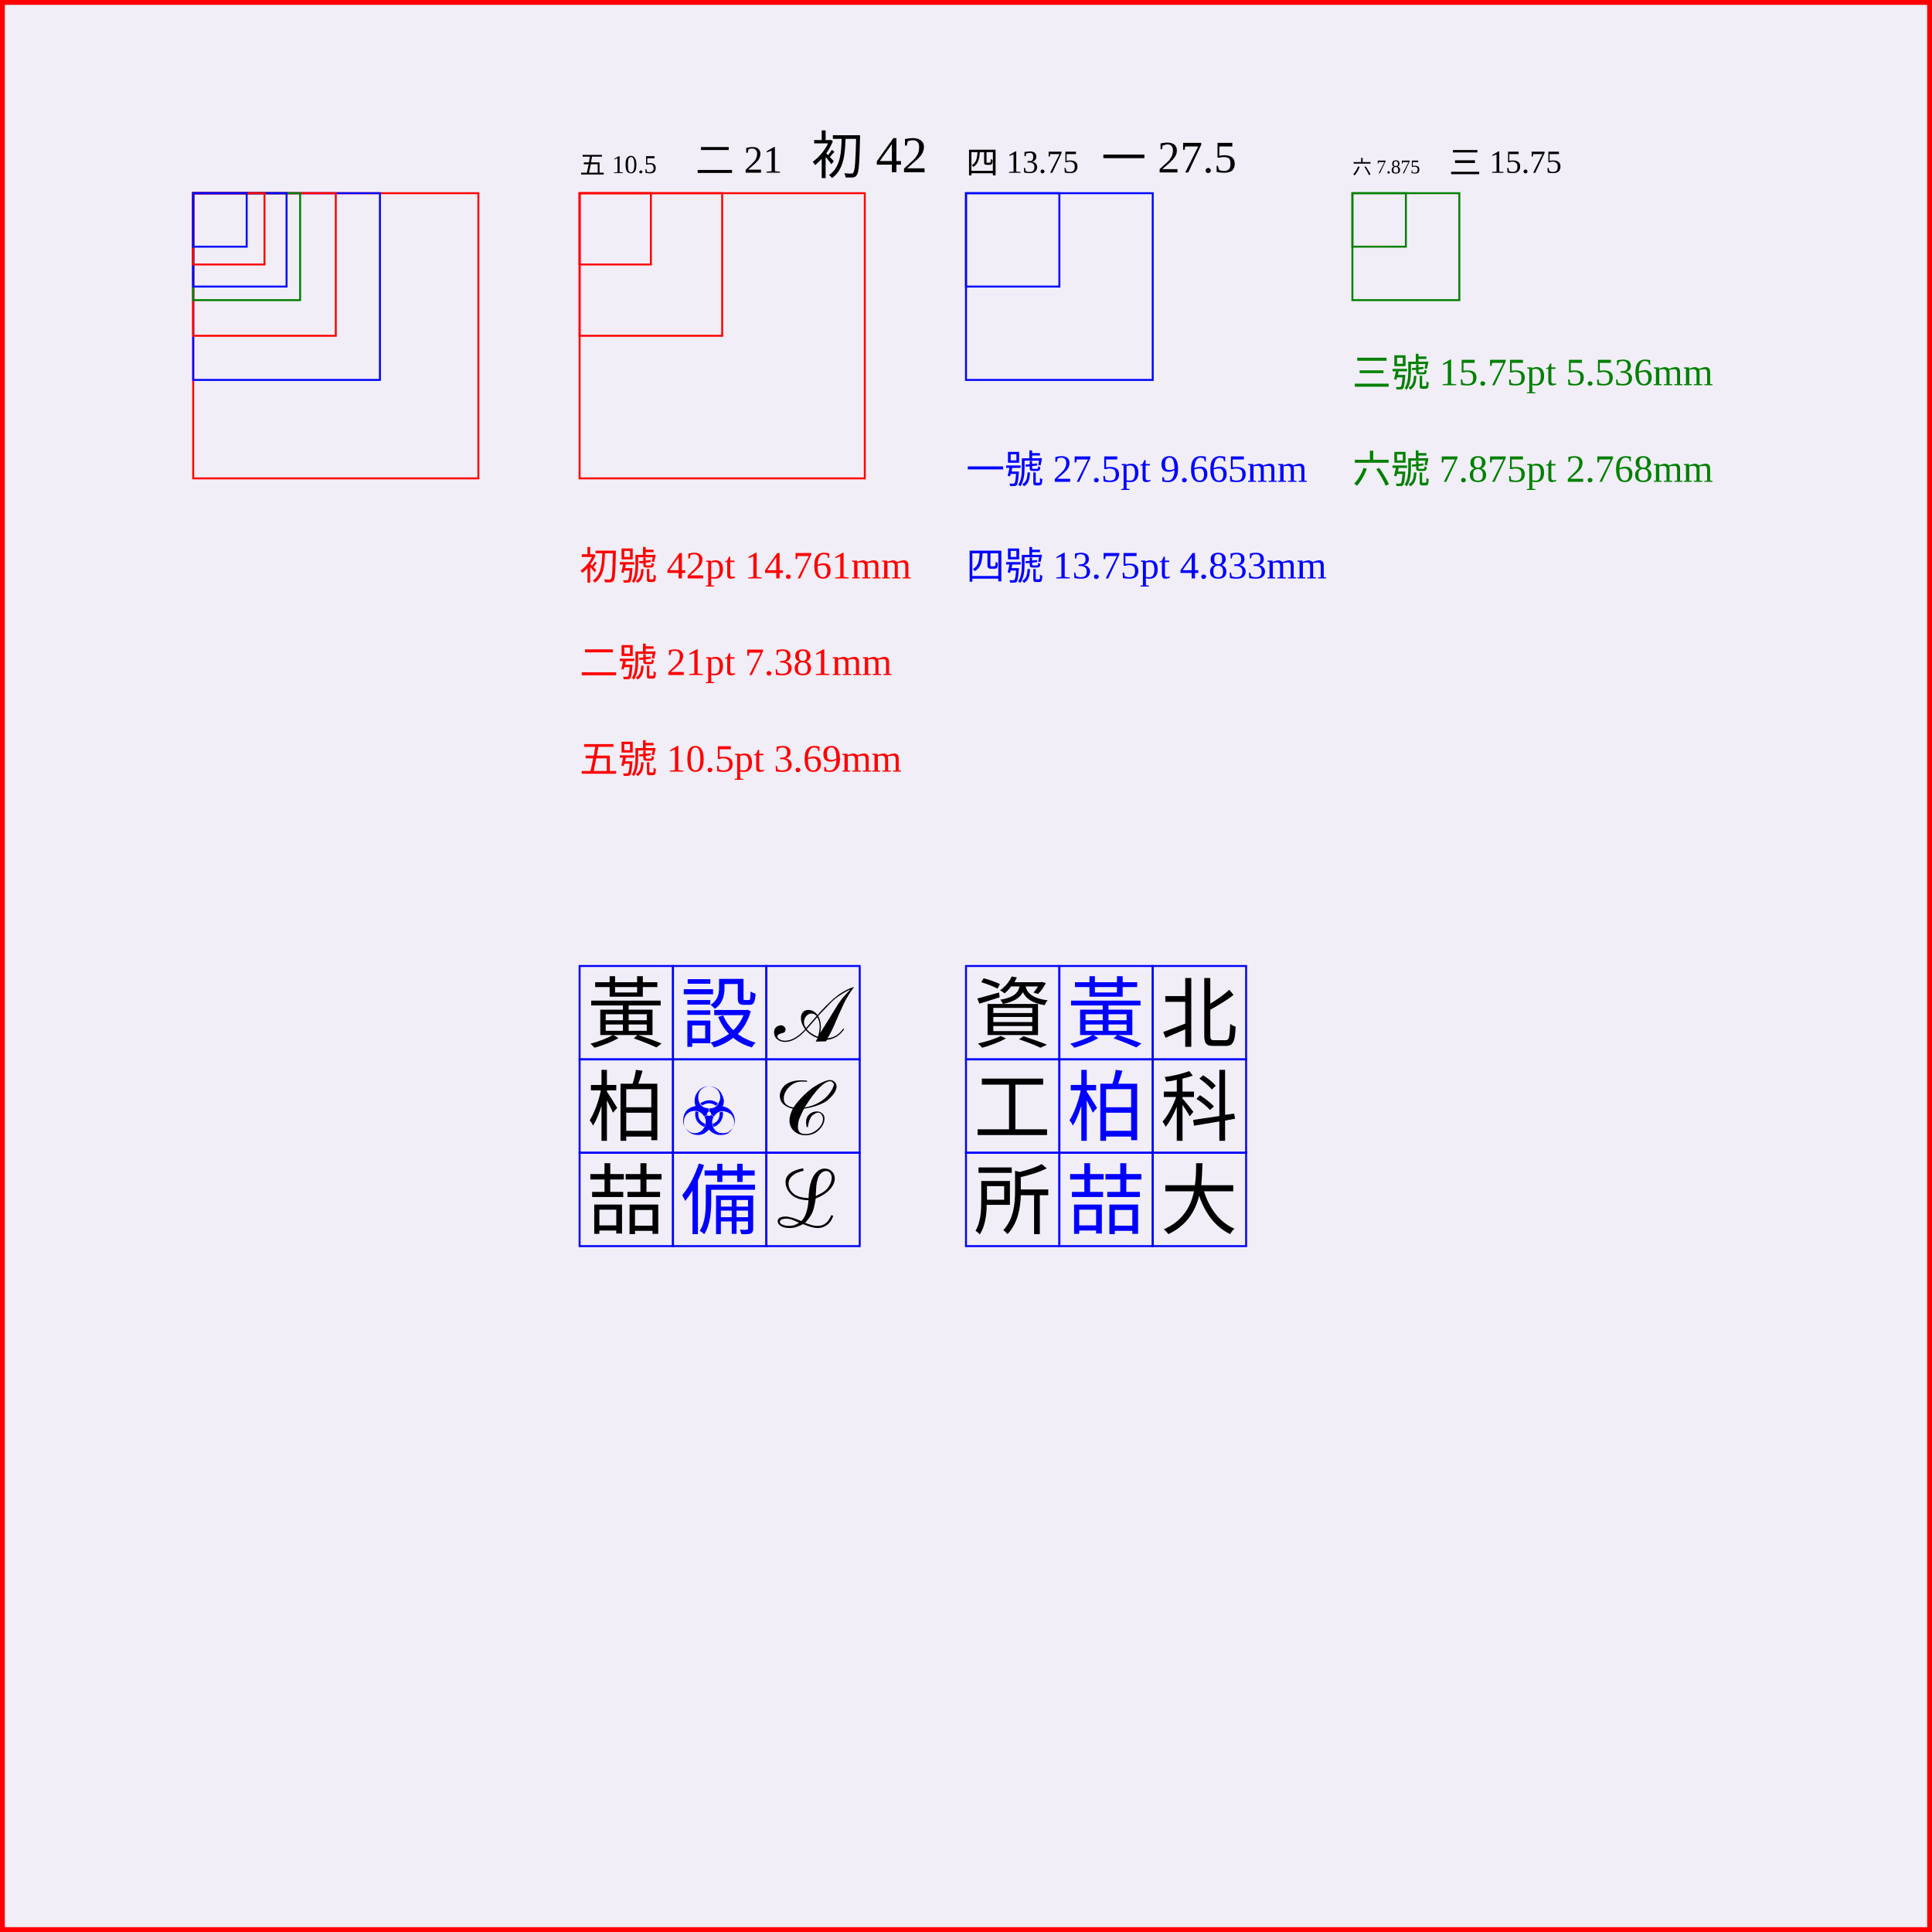
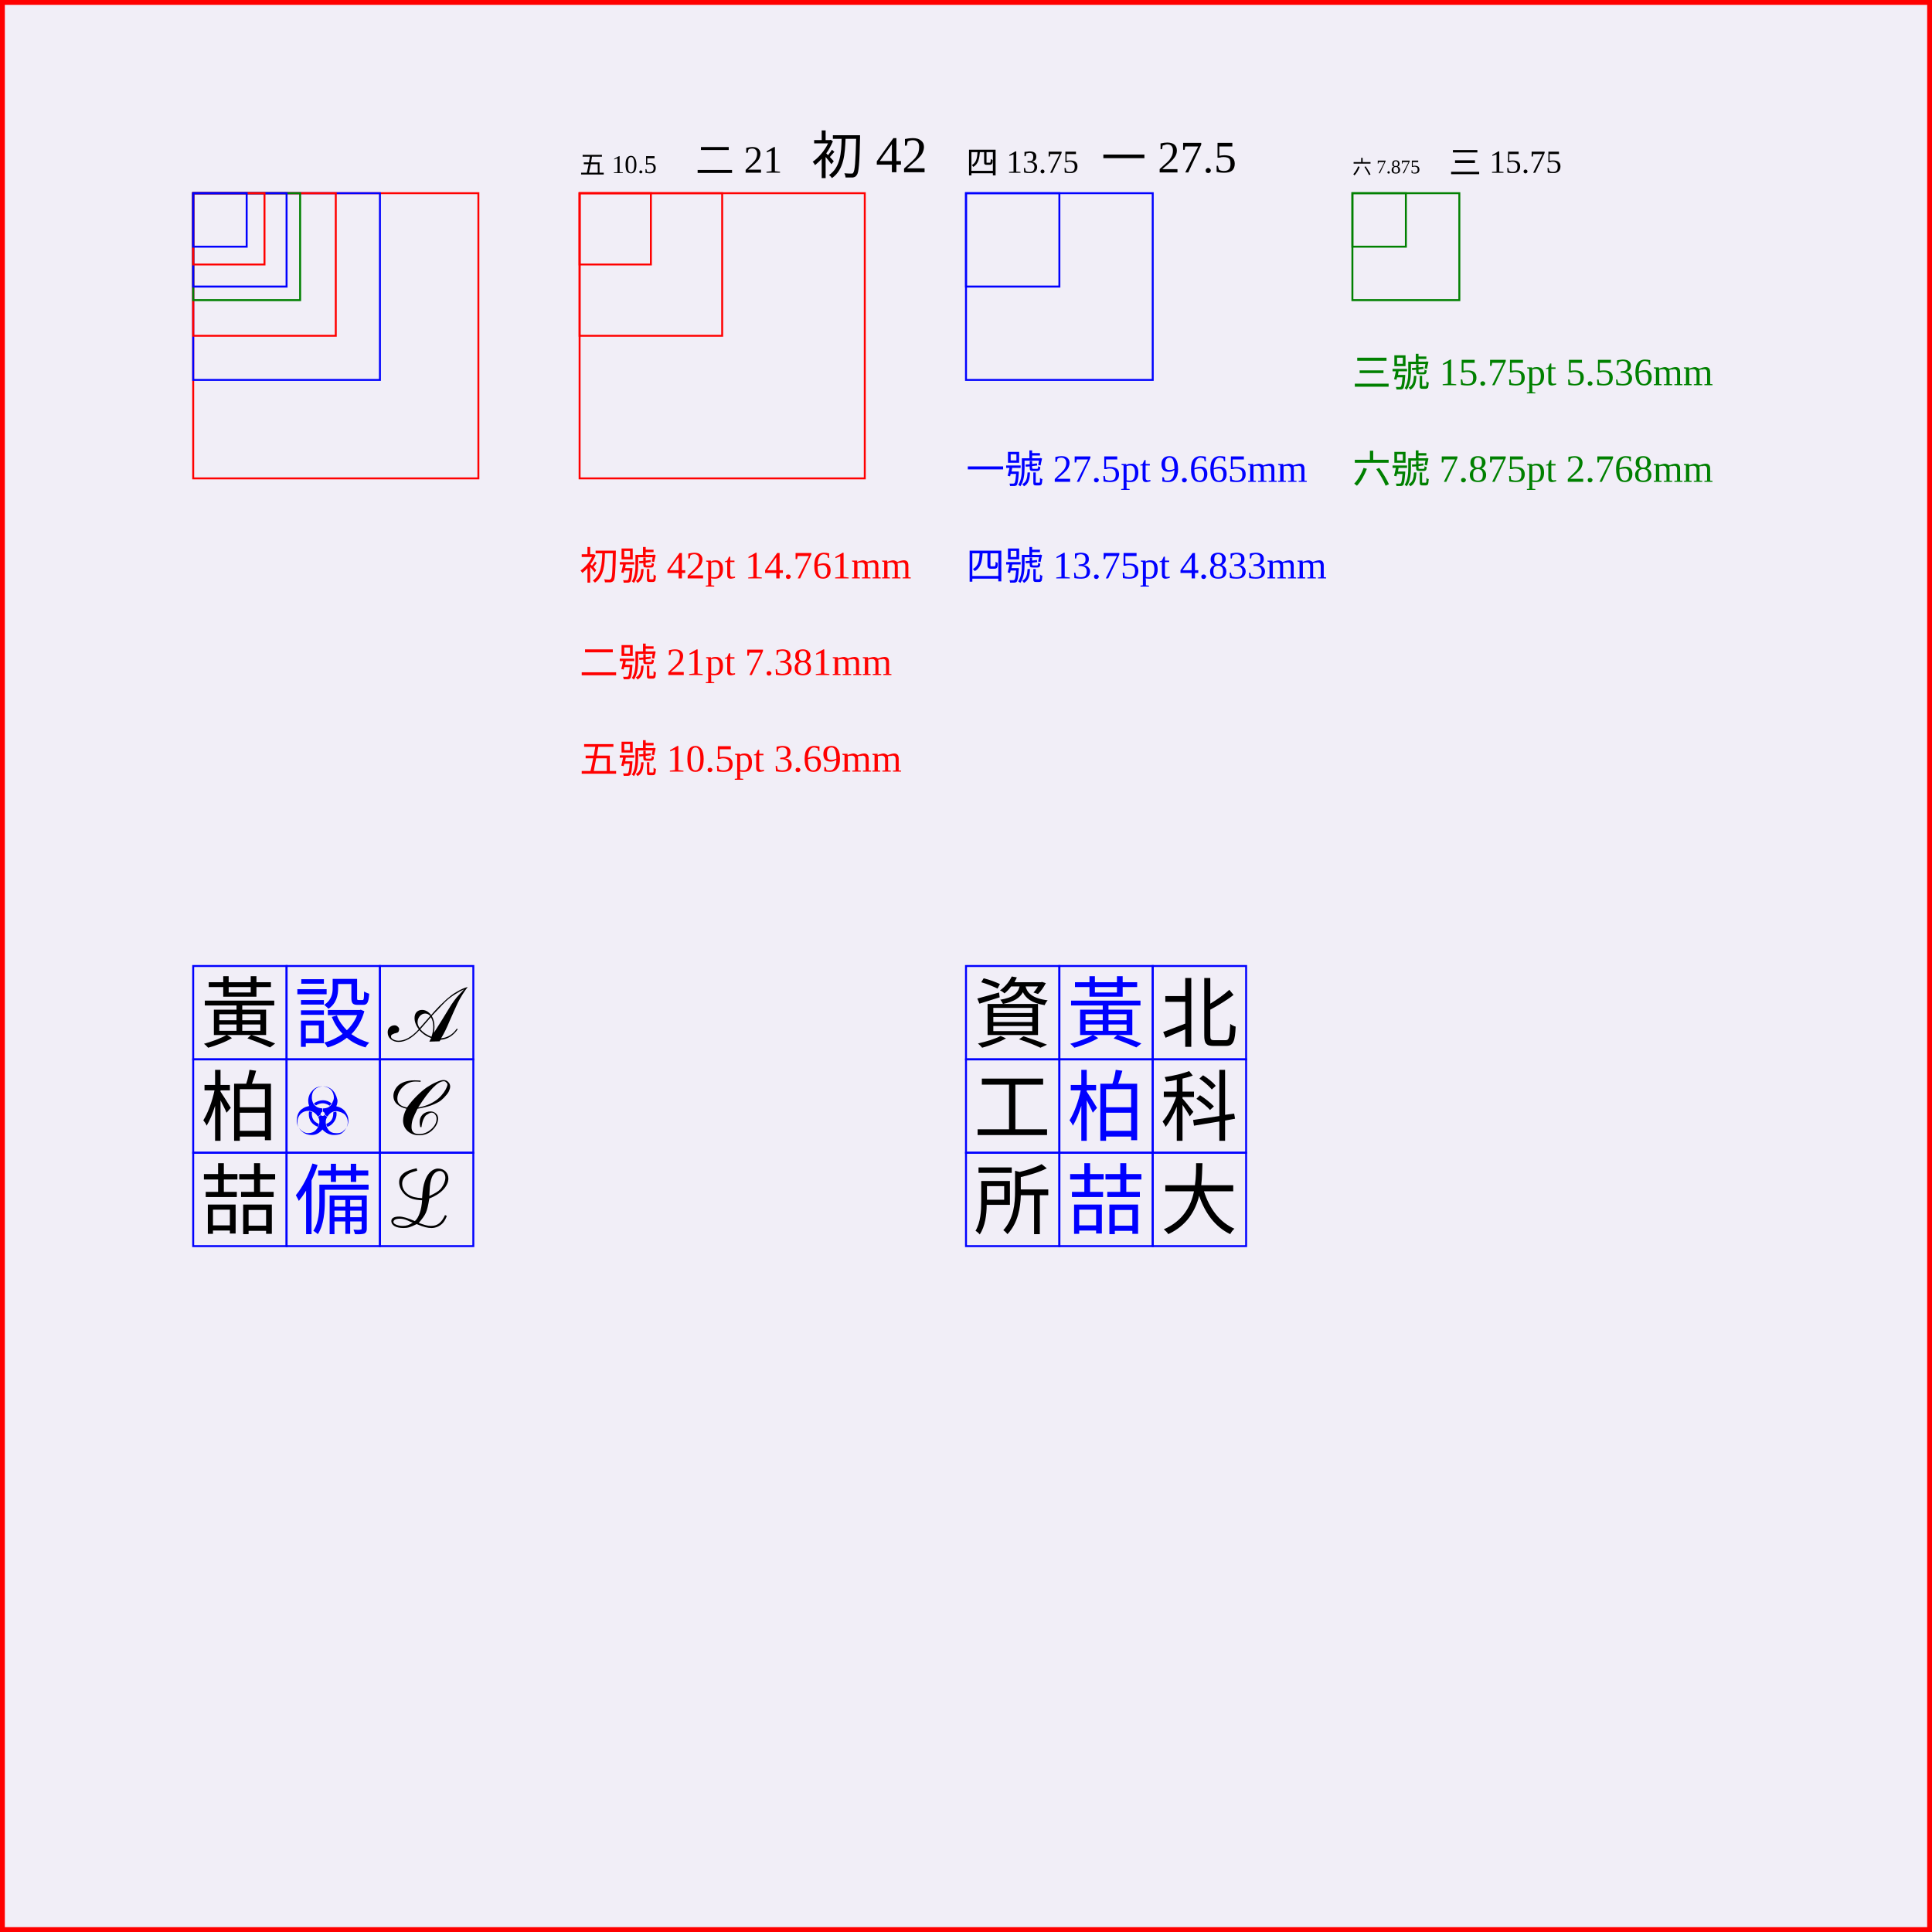
<svg xmlns="http://www.w3.org/2000/svg" version="1.1" width="100mm" height="100mm" viewBox="0 0 100 100">
  <rect x="0" y="0" width="100" height="100" stroke="red" stroke-width="0.5" fill="#F1EEF7" />
  <rect x="10" y="10" width="14.761" height="14.761" stroke="red" stroke-width="0.1" fill="none" />
  <rect x="10" y="10" width="9.665" height="9.665" stroke="blue" stroke-width="0.1" fill="none" />
  <rect x="10" y="10" width="7.38" height="7.38" stroke="red" stroke-width="0.1" fill="none" />
  <rect x="10" y="10" width="5.535" height="5.535" stroke="green" stroke-width="0.1" fill="none" />
  <rect x="10" y="10" width="4.833" height="4.833" stroke="blue" stroke-width="0.1" fill="none" />
  <rect x="10" y="10" width="3.69" height="3.69" stroke="red" stroke-width="0.1" fill="none" />
  <rect x="10" y="10" width="2.768" height="2.768" stroke="blue" stroke-width="0.1" fill="none" />
  <rect x="30" y="10" width="14.761" height="14.761" stroke="red" stroke-width="0.1" fill="none" />
  <text x="42" y="9" style="font-size:2pt;">初 42</text>
  <rect x="30" y="10" width="7.38" height="7.38" stroke="red" stroke-width="0.1" fill="none" />
  <text x="36" y="9" style="font-size:1.5pt;">二 21</text>
  <rect x="30" y="10" width="3.69" height="3.69" stroke="red" stroke-width="0.1" fill="none" />
  <text x="30" y="9" style="font-size:1pt;">五 10.5</text>
  <rect x="50" y="10" width="9.665" height="9.665" stroke="blue" stroke-width="0.1" fill="none" />
  <text x="57" y="9" style="font-size:1.75pt;">一 27.5</text>
  <rect x="50" y="10" width="4.833" height="4.833" stroke="blue" stroke-width="0.1" fill="none" />
  <text x="50" y="9" style="font-size:1.25pt;">四 13.75</text>
  <rect x="70" y="10" width="5.535" height="5.535" stroke="green" stroke-width="0.1" fill="none" />
  <text x="75" y="9" style="font-size:1.25pt;">三 15.75</text>
  <rect x="70" y="10" width="2.768" height="2.768" stroke="green" stroke-width="0.1" fill="none" />
  <text x="70" y="9" style="font-size:0.75pt;">六 7.875</text>
  <rect x="50" y="50" width="4.833" height="4.833" stroke="blue" stroke-width="0.1" fill="none" />
  <text x="50.4" y="53.9" style="font-size:3pt;">資</text>
  <rect x="50" y="54.833" width="4.833" height="4.833" stroke="blue" stroke-width="0.1" fill="none" />
  <text x="50.4" y="58.733" style="font-size:3pt;">工</text>
  <rect x="50" y="59.666" width="4.833" height="4.833" stroke="blue" stroke-width="0.1" fill="none" />
  <text x="50.4" y="63.566" style="font-size:3pt;">所</text>
  <rect x="54.833" y="50" width="4.833" height="4.833" stroke="blue" stroke-width="0.1" fill="none" />
  <text x="55.233" y="53.9" style="font-size:3pt;;" fill="blue">黃</text>
  <rect x="54.833" y="54.833" width="4.833" height="4.833" stroke="blue" stroke-width="0.1" fill="none" />
  <text x="55.233" y="58.733" style="font-size:3pt;" fill="blue">柏</text>
  <rect x="54.833" y="59.666" width="4.833" height="4.833" stroke="blue" stroke-width="0.1" fill="none" />
  <text x="55.233" y="63.566" style="font-size:3pt;" fill="blue">喆</text>
  <rect x="59.666" y="50" width="4.833" height="4.833" stroke="blue" stroke-width="0.1" fill="none" />
  <text x="60.066" y="53.9" style="font-size:3pt;">北</text>
  <rect x="59.666" y="54.833" width="4.833" height="4.833" stroke="blue" stroke-width="0.1" fill="none" />
  <text x="60.066" y="58.733" style="font-size:3pt;">科</text>
  <rect x="59.666" y="59.666" width="4.833" height="4.833" stroke="blue" stroke-width="0.1" fill="none" />
  <text x="60.066" y="63.566" style="font-size:3pt;">大</text>
-   <rect x="30" y="50" width="4.833" height="4.833" stroke="blue" stroke-width="0.1" fill="none" />
-   <text x="30.4" y="53.9" style="font-size:3pt;">黃</text>
-   <rect x="30" y="54.833" width="4.833" height="4.833" stroke="blue" stroke-width="0.1" fill="none" />
-   <text x="30.4" y="58.733" style="font-size:3pt;">柏</text>
-   <rect x="30" y="59.666" width="4.833" height="4.833" stroke="blue" stroke-width="0.1" fill="none" />
-   <text x="30.4" y="63.566" style="font-size:3pt;">喆</text>
-   <rect x="34.833" y="50" width="4.833" height="4.833" stroke="blue" stroke-width="0.1" fill="none" />
-   <text x="35.233" y="53.9" style="font-size:3pt;;" fill="blue">設</text>
-   <rect x="34.833" y="54.833" width="4.833" height="4.833" stroke="blue" stroke-width="0.1" fill="none" />
-   <text x="35.233" y="58.733" style="font-size:3pt;" fill="blue">☣</text>
-   <rect x="34.833" y="59.666" width="4.833" height="4.833" stroke="blue" stroke-width="0.1" fill="none" />
-   <text x="35.233" y="63.566" style="font-size:3pt;" fill="blue">備</text>
-   <rect x="39.666" y="50" width="4.833" height="4.833" stroke="blue" stroke-width="0.1" fill="none" />
-   <text x="40.066" y="53.9" style="font-size:3pt;">𝒜</text>
-   <rect x="39.666" y="54.833" width="4.833" height="4.833" stroke="blue" stroke-width="0.1" fill="none" />
-   <text x="40.066" y="58.733" style="font-size:3pt;">𝒞</text>
-   <rect x="39.666" y="59.666" width="4.833" height="4.833" stroke="blue" stroke-width="0.1" fill="none" />
-   <text x="40.066" y="63.566" style="font-size:3pt;">ℒ</text>
+   <rect x="10" y="50" width="4.833" height="4.833" stroke="blue" stroke-width="0.1" fill="none" />
+   <text x="10.4" y="53.9" style="font-size:3pt;">黃</text>
+   <rect x="10" y="54.833" width="4.833" height="4.833" stroke="blue" stroke-width="0.1" fill="none" />
+   <text x="10.4" y="58.733" style="font-size:3pt;">柏</text>
+   <rect x="10" y="59.666" width="4.833" height="4.833" stroke="blue" stroke-width="0.1" fill="none" />
+   <text x="10.4" y="63.566" style="font-size:3pt;">喆</text>
+   <rect x="14.833" y="50" width="4.833" height="4.833" stroke="blue" stroke-width="0.1" fill="none" />
+   <text x="15.233" y="53.9" style="font-size:3pt;;" fill="blue">設</text>
+   <rect x="14.833" y="54.833" width="4.833" height="4.833" stroke="blue" stroke-width="0.1" fill="none" />
+   <text x="15.233" y="58.733" style="font-size:3pt;" fill="blue">☣</text>
+   <rect x="14.833" y="59.666" width="4.833" height="4.833" stroke="blue" stroke-width="0.1" fill="none" />
+   <text x="15.233" y="63.566" style="font-size:3pt;" fill="blue">備</text>
+   <rect x="19.666" y="50" width="4.833" height="4.833" stroke="blue" stroke-width="0.1" fill="none" />
+   <text x="20.066" y="53.9" style="font-size:3pt;">𝒜</text>
+   <rect x="19.666" y="54.833" width="4.833" height="4.833" stroke="blue" stroke-width="0.1" fill="none" />
+   <text x="20.066" y="58.733" style="font-size:3pt;">𝒞</text>
+   <rect x="19.666" y="59.666" width="4.833" height="4.833" stroke="blue" stroke-width="0.1" fill="none" />
+   <text x="20.066" y="63.566" style="font-size:3pt;">ℒ</text>
  <text x="30" y="30" style="font-size:1.5pt;" fill="red">初號 42pt 14.761mm</text>
  <text x="30" y="35" style="font-size:1.5pt;" fill="red">二號 21pt 7.381mm</text>
  <text x="30" y="40" style="font-size:1.5pt;" fill="red">五號 10.5pt 3.69mm</text>
  <text x="50" y="25" style="font-size:1.5pt;" fill="blue">一號 27.5pt 9.665mm</text>
  <text x="50" y="30" style="font-size:1.5pt;" fill="blue">四號 13.75pt 4.833mm</text>
  <text x="70" y="20" style="font-size:1.5pt;" fill="green">三號 15.75pt 5.536mm</text>
  <text x="70" y="25" style="font-size:1.5pt;" fill="green">六號 7.875pt 2.768mm</text>
</svg>
